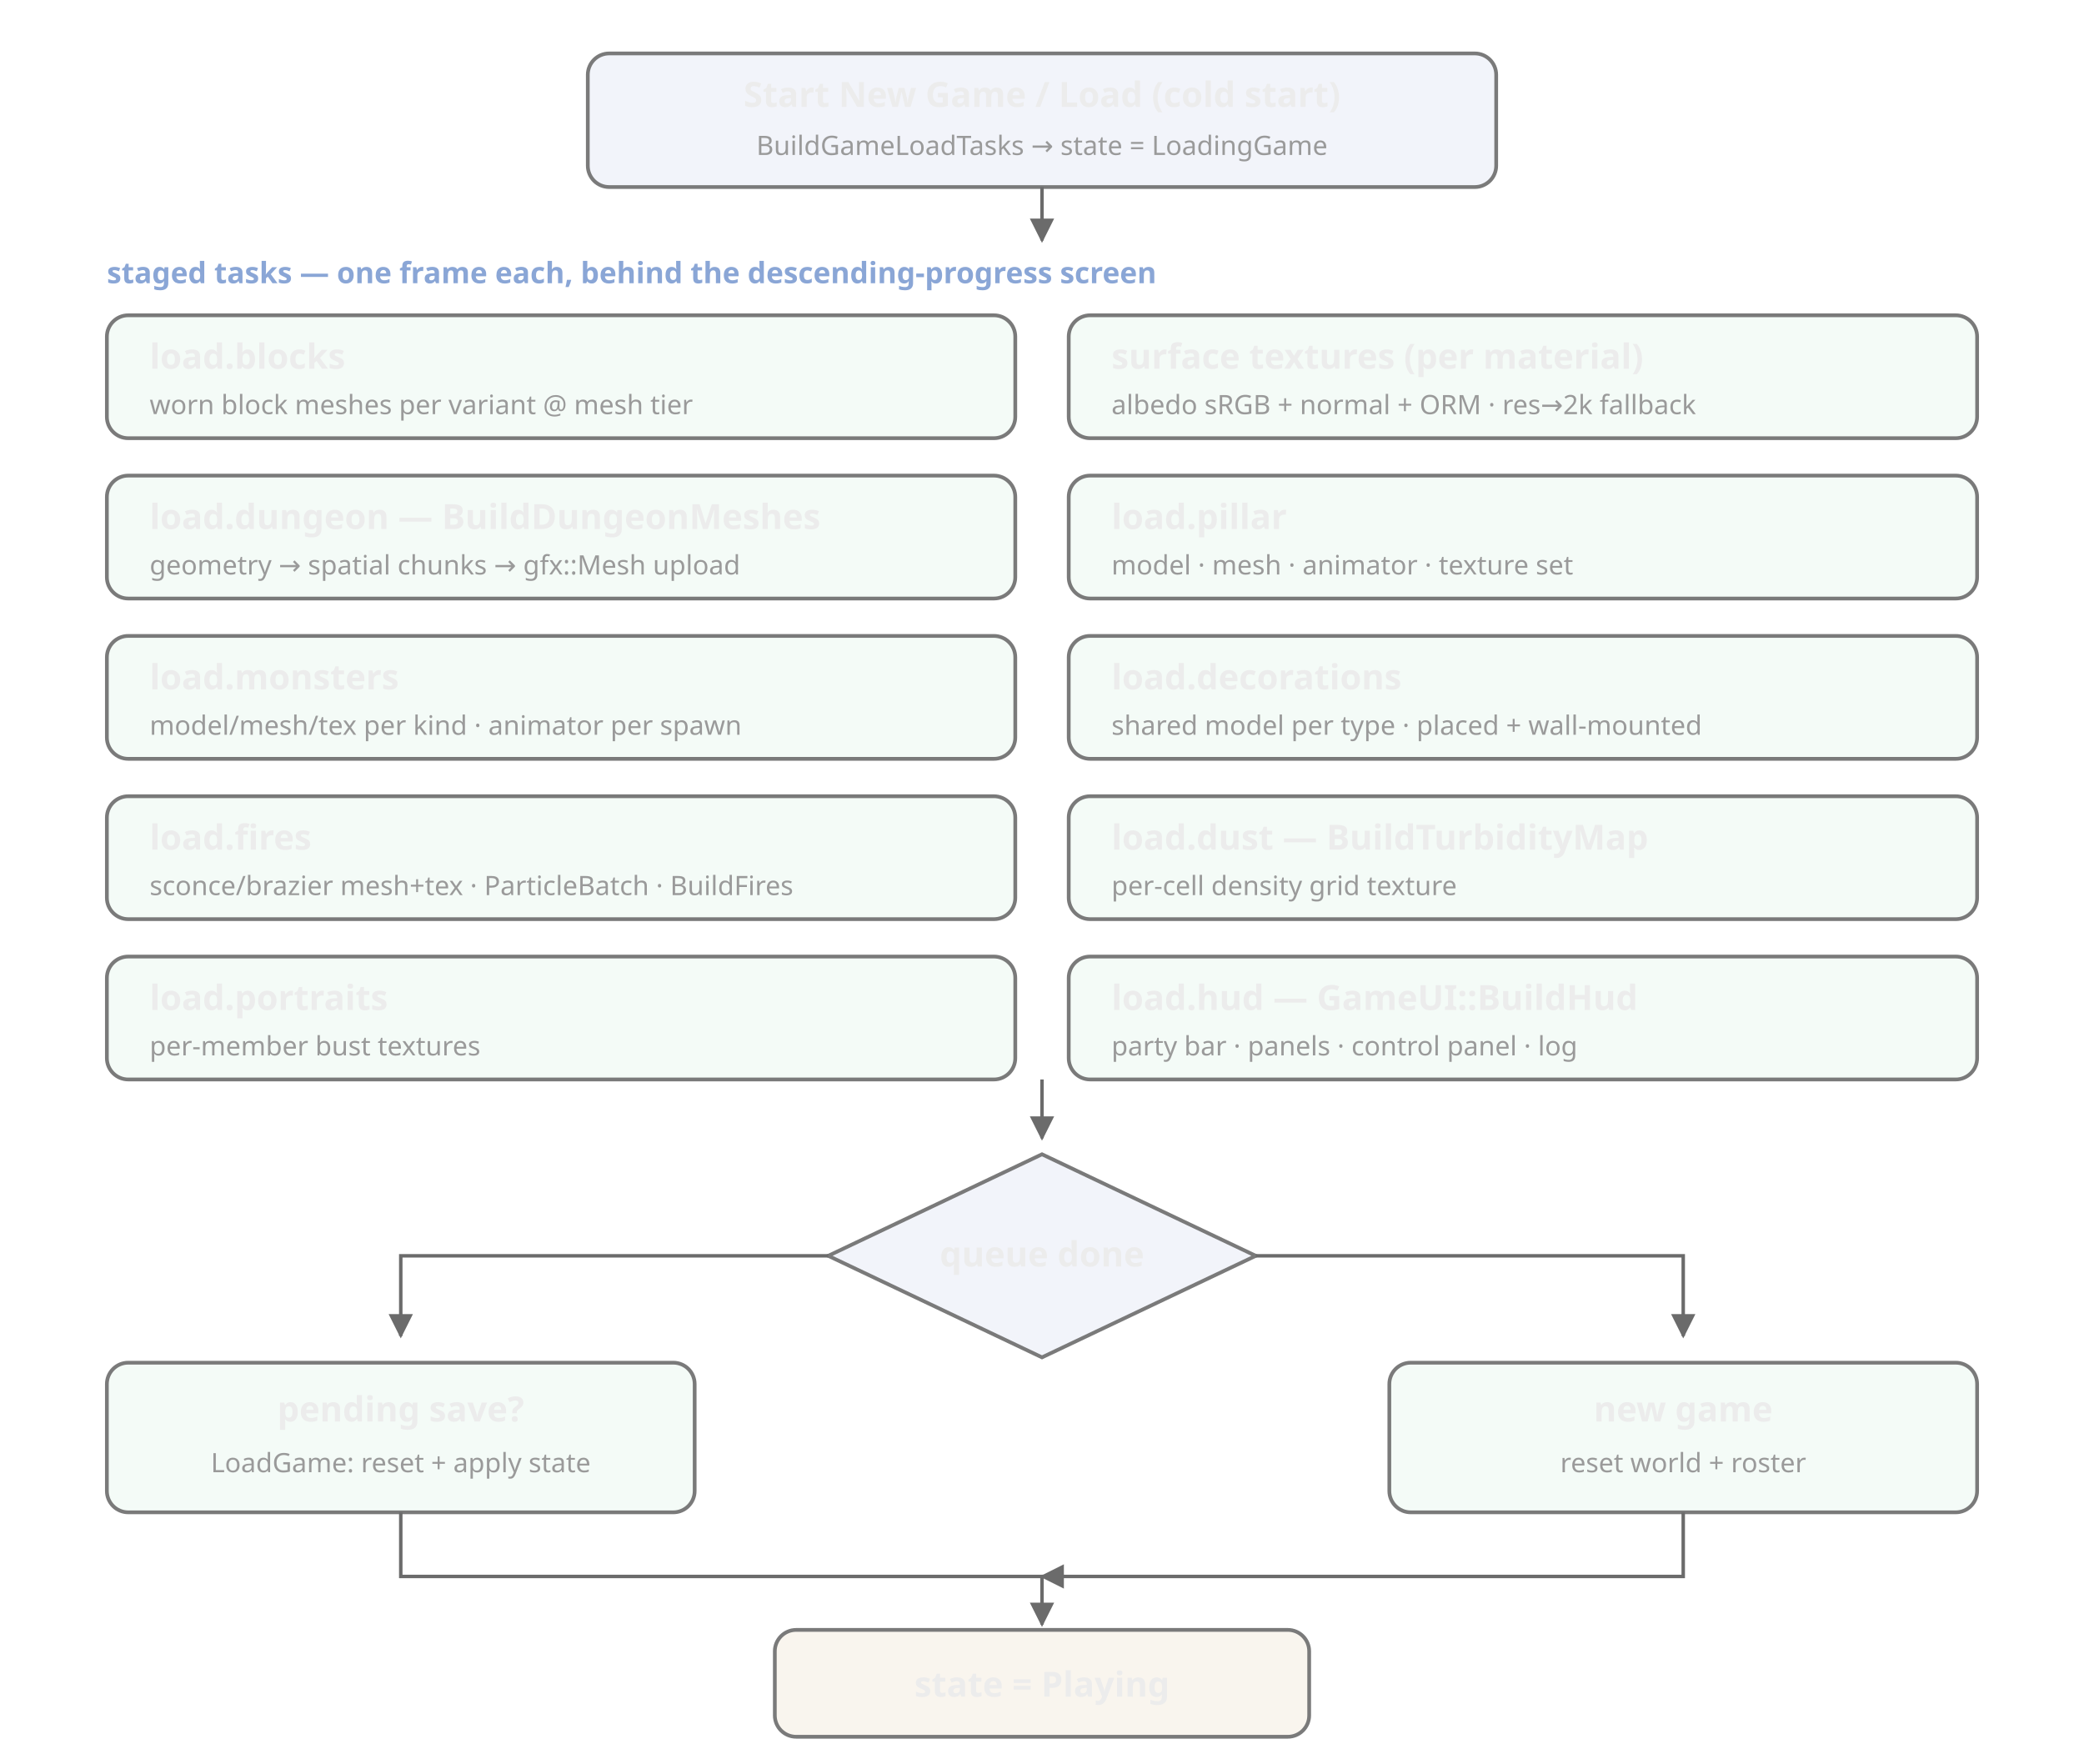
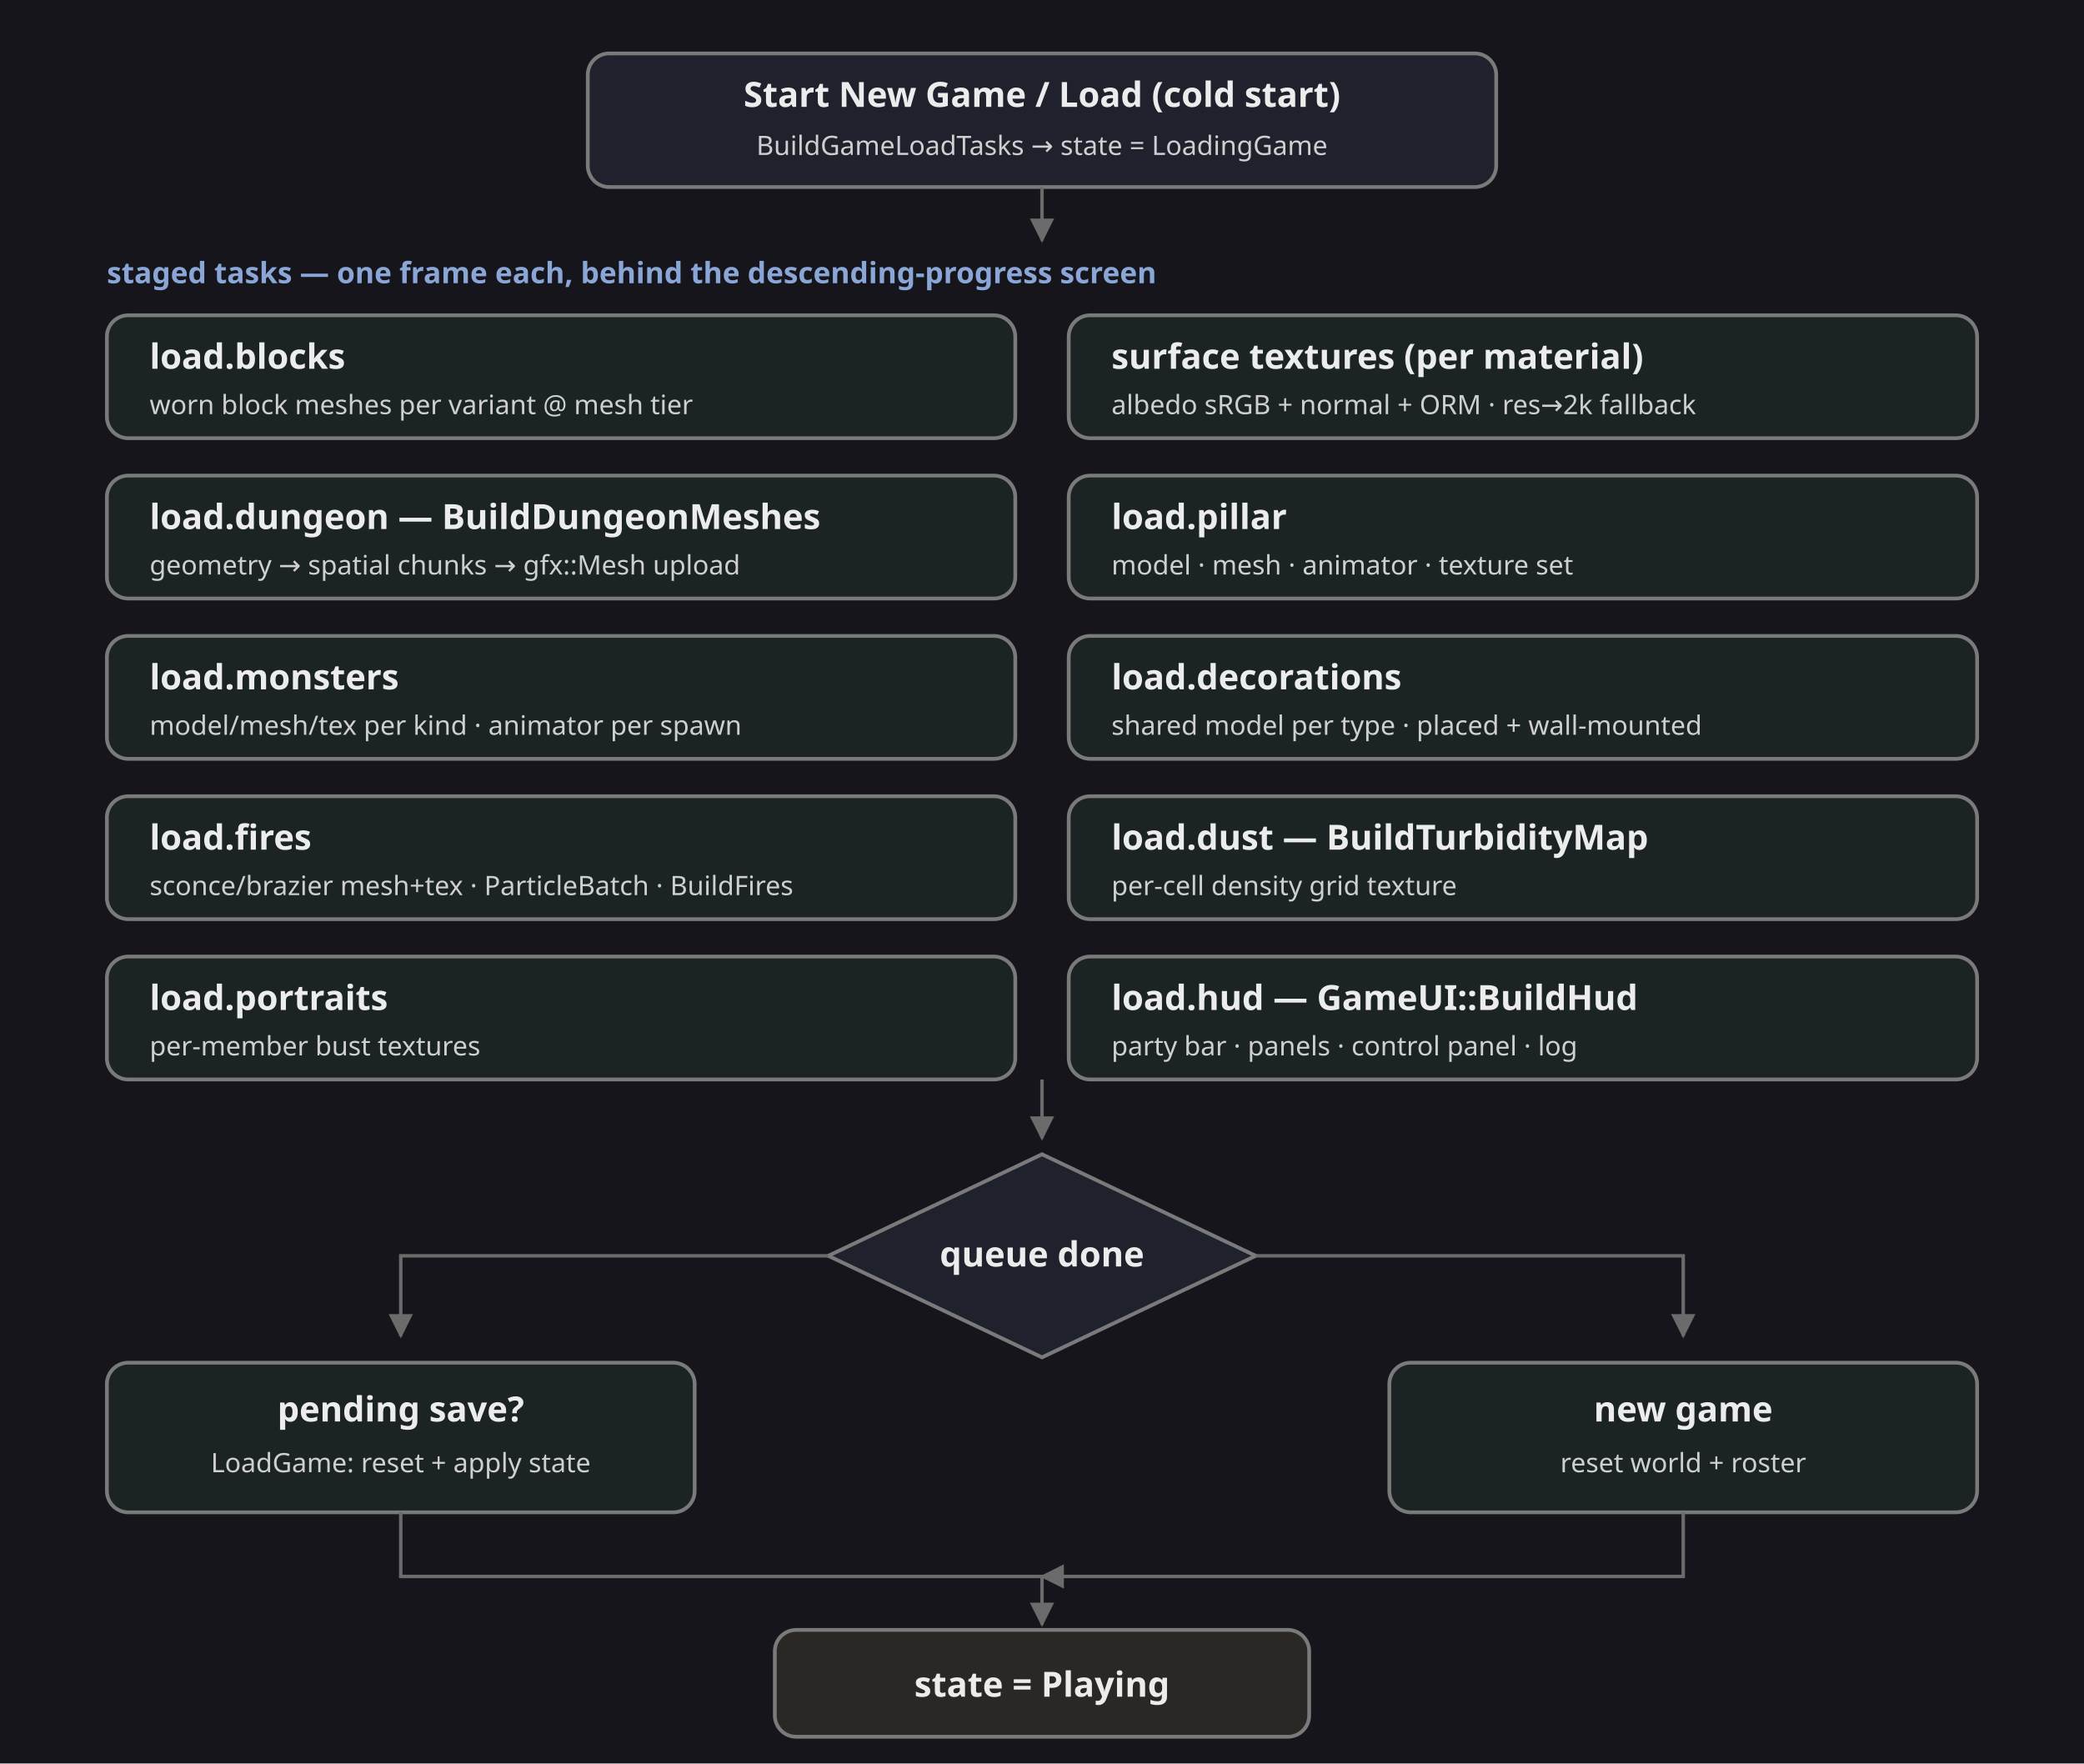
<svg xmlns="http://www.w3.org/2000/svg" viewBox="0 0 780 660" font-family="system-ui, sans-serif" role="img">
  <defs>
    <marker id="a3" viewBox="0 0 10 10" refX="9" refY="5" markerWidth="7" markerHeight="7" orient="auto">
      <path d="M0 0 L10 5 L0 10 z" fill="var(--color-border-secondary, #6b6b6b)" />
    </marker>
    <style>
.b{rx:8;ry:8;stroke:var(--color-border-secondary,#7a7a7a);stroke-width:1.4;}
.t{fill:var(--color-text-primary,#ececec);font-size:13px;font-weight:600;}
- .s{fill:var(--color-text-secondary,#9a9a9a);font-size:10px;}
+ .s{fill:var(--color-text-secondary,#cfcfcf);font-size:10px;}
.fl{stroke:var(--color-border-secondary,#6b6b6b);stroke-width:1.3;fill:none;marker-end:url(#a3);}
.task{fill:var(--color-background-secondary,rgba(120,200,160,0.08));}
.f1{fill:var(--color-background-secondary,rgba(120,140,200,0.10));}
.fend{fill:var(--color-background-secondary,rgba(200,170,110,0.12));}
.phase{fill:var(--color-text-info,#8aa6d6);font-size:11px;font-weight:600;}
- .note{fill:var(--color-text-secondary,#9a9a9a);font-size:10px;font-style:italic;}
+ .note{fill:var(--color-text-secondary,#cfcfcf);font-size:10px;font-style:italic;}
</style>
  </defs>
+   <rect x="0" y="0" width="780" height="660" fill="var(--color-background-primary,#15151b)" />
  <rect class="b f1" x="220" y="20" width="340" height="50" />
  <text class="t" x="390" y="40" text-anchor="middle">Start New Game / Load (cold start)</text>
  <text class="s" x="390" y="58" text-anchor="middle">BuildGameLoadTasks → state = LoadingGame</text>
  <path class="fl" d="M390 70 L390 90" />
  <text class="phase" x="40" y="106">staged tasks — one frame each, behind the descending-progress screen</text>
  <rect class="b task" x="40" y="118" width="340" height="46" />
  <text class="t" x="56" y="138">load.blocks</text>
  <text class="s" x="56" y="155">worn block meshes per variant @ mesh tier</text>
  <rect class="b task" x="400" y="118" width="340" height="46" />
  <text class="t" x="416" y="138">surface textures (per material)</text>
  <text class="s" x="416" y="155">albedo sRGB + normal + ORM · res→2k fallback</text>
  <rect class="b task" x="40" y="178" width="340" height="46" />
  <text class="t" x="56" y="198">load.dungeon — BuildDungeonMeshes</text>
  <text class="s" x="56" y="215">geometry → spatial chunks → gfx::Mesh upload</text>
  <rect class="b task" x="400" y="178" width="340" height="46" />
  <text class="t" x="416" y="198">load.pillar</text>
  <text class="s" x="416" y="215">model · mesh · animator · texture set</text>
  <rect class="b task" x="40" y="238" width="340" height="46" />
  <text class="t" x="56" y="258">load.monsters</text>
  <text class="s" x="56" y="275">model/mesh/tex per kind · animator per spawn</text>
  <rect class="b task" x="400" y="238" width="340" height="46" />
  <text class="t" x="416" y="258">load.decorations</text>
  <text class="s" x="416" y="275">shared model per type · placed + wall-mounted</text>
  <rect class="b task" x="40" y="298" width="340" height="46" />
  <text class="t" x="56" y="318">load.fires</text>
  <text class="s" x="56" y="335">sconce/brazier mesh+tex · ParticleBatch · BuildFires</text>
  <rect class="b task" x="400" y="298" width="340" height="46" />
  <text class="t" x="416" y="318">load.dust — BuildTurbidityMap</text>
  <text class="s" x="416" y="335">per-cell density grid texture</text>
  <rect class="b task" x="40" y="358" width="340" height="46" />
  <text class="t" x="56" y="378">load.portraits</text>
  <text class="s" x="56" y="395">per-member bust textures</text>
  <rect class="b task" x="400" y="358" width="340" height="46" />
  <text class="t" x="416" y="378">load.hud — GameUI::BuildHud</text>
  <text class="s" x="416" y="395">party bar · panels · control panel · log</text>
  <path class="fl" d="M390 404 L390 426" />
  <polygon points="390,432 470,470 390,508 310,470" class="b f1" />
  <text class="t" x="390" y="474" text-anchor="middle">queue done</text>
  <path class="fl" d="M310 470 L150 470 L150 500" />
  <path class="fl" d="M470 470 L630 470 L630 500" />
  <rect class="b task" x="40" y="510" width="220" height="56" />
  <text class="t" x="150" y="532" text-anchor="middle">pending save?</text>
  <text class="s" x="150" y="551" text-anchor="middle">LoadGame: reset + apply state</text>
  <rect class="b task" x="520" y="510" width="220" height="56" />
  <text class="t" x="630" y="532" text-anchor="middle">new game</text>
  <text class="s" x="630" y="551" text-anchor="middle">reset world + roster</text>
  <path class="fl" d="M150 566 L150 590 L390 590 L390 608" />
  <path class="fl" d="M630 566 L630 590 L390 590" />
  <rect class="b fend" x="290" y="610" width="200" height="40" />
  <text class="t" x="390" y="635" text-anchor="middle">state = Playing</text>
</svg>
